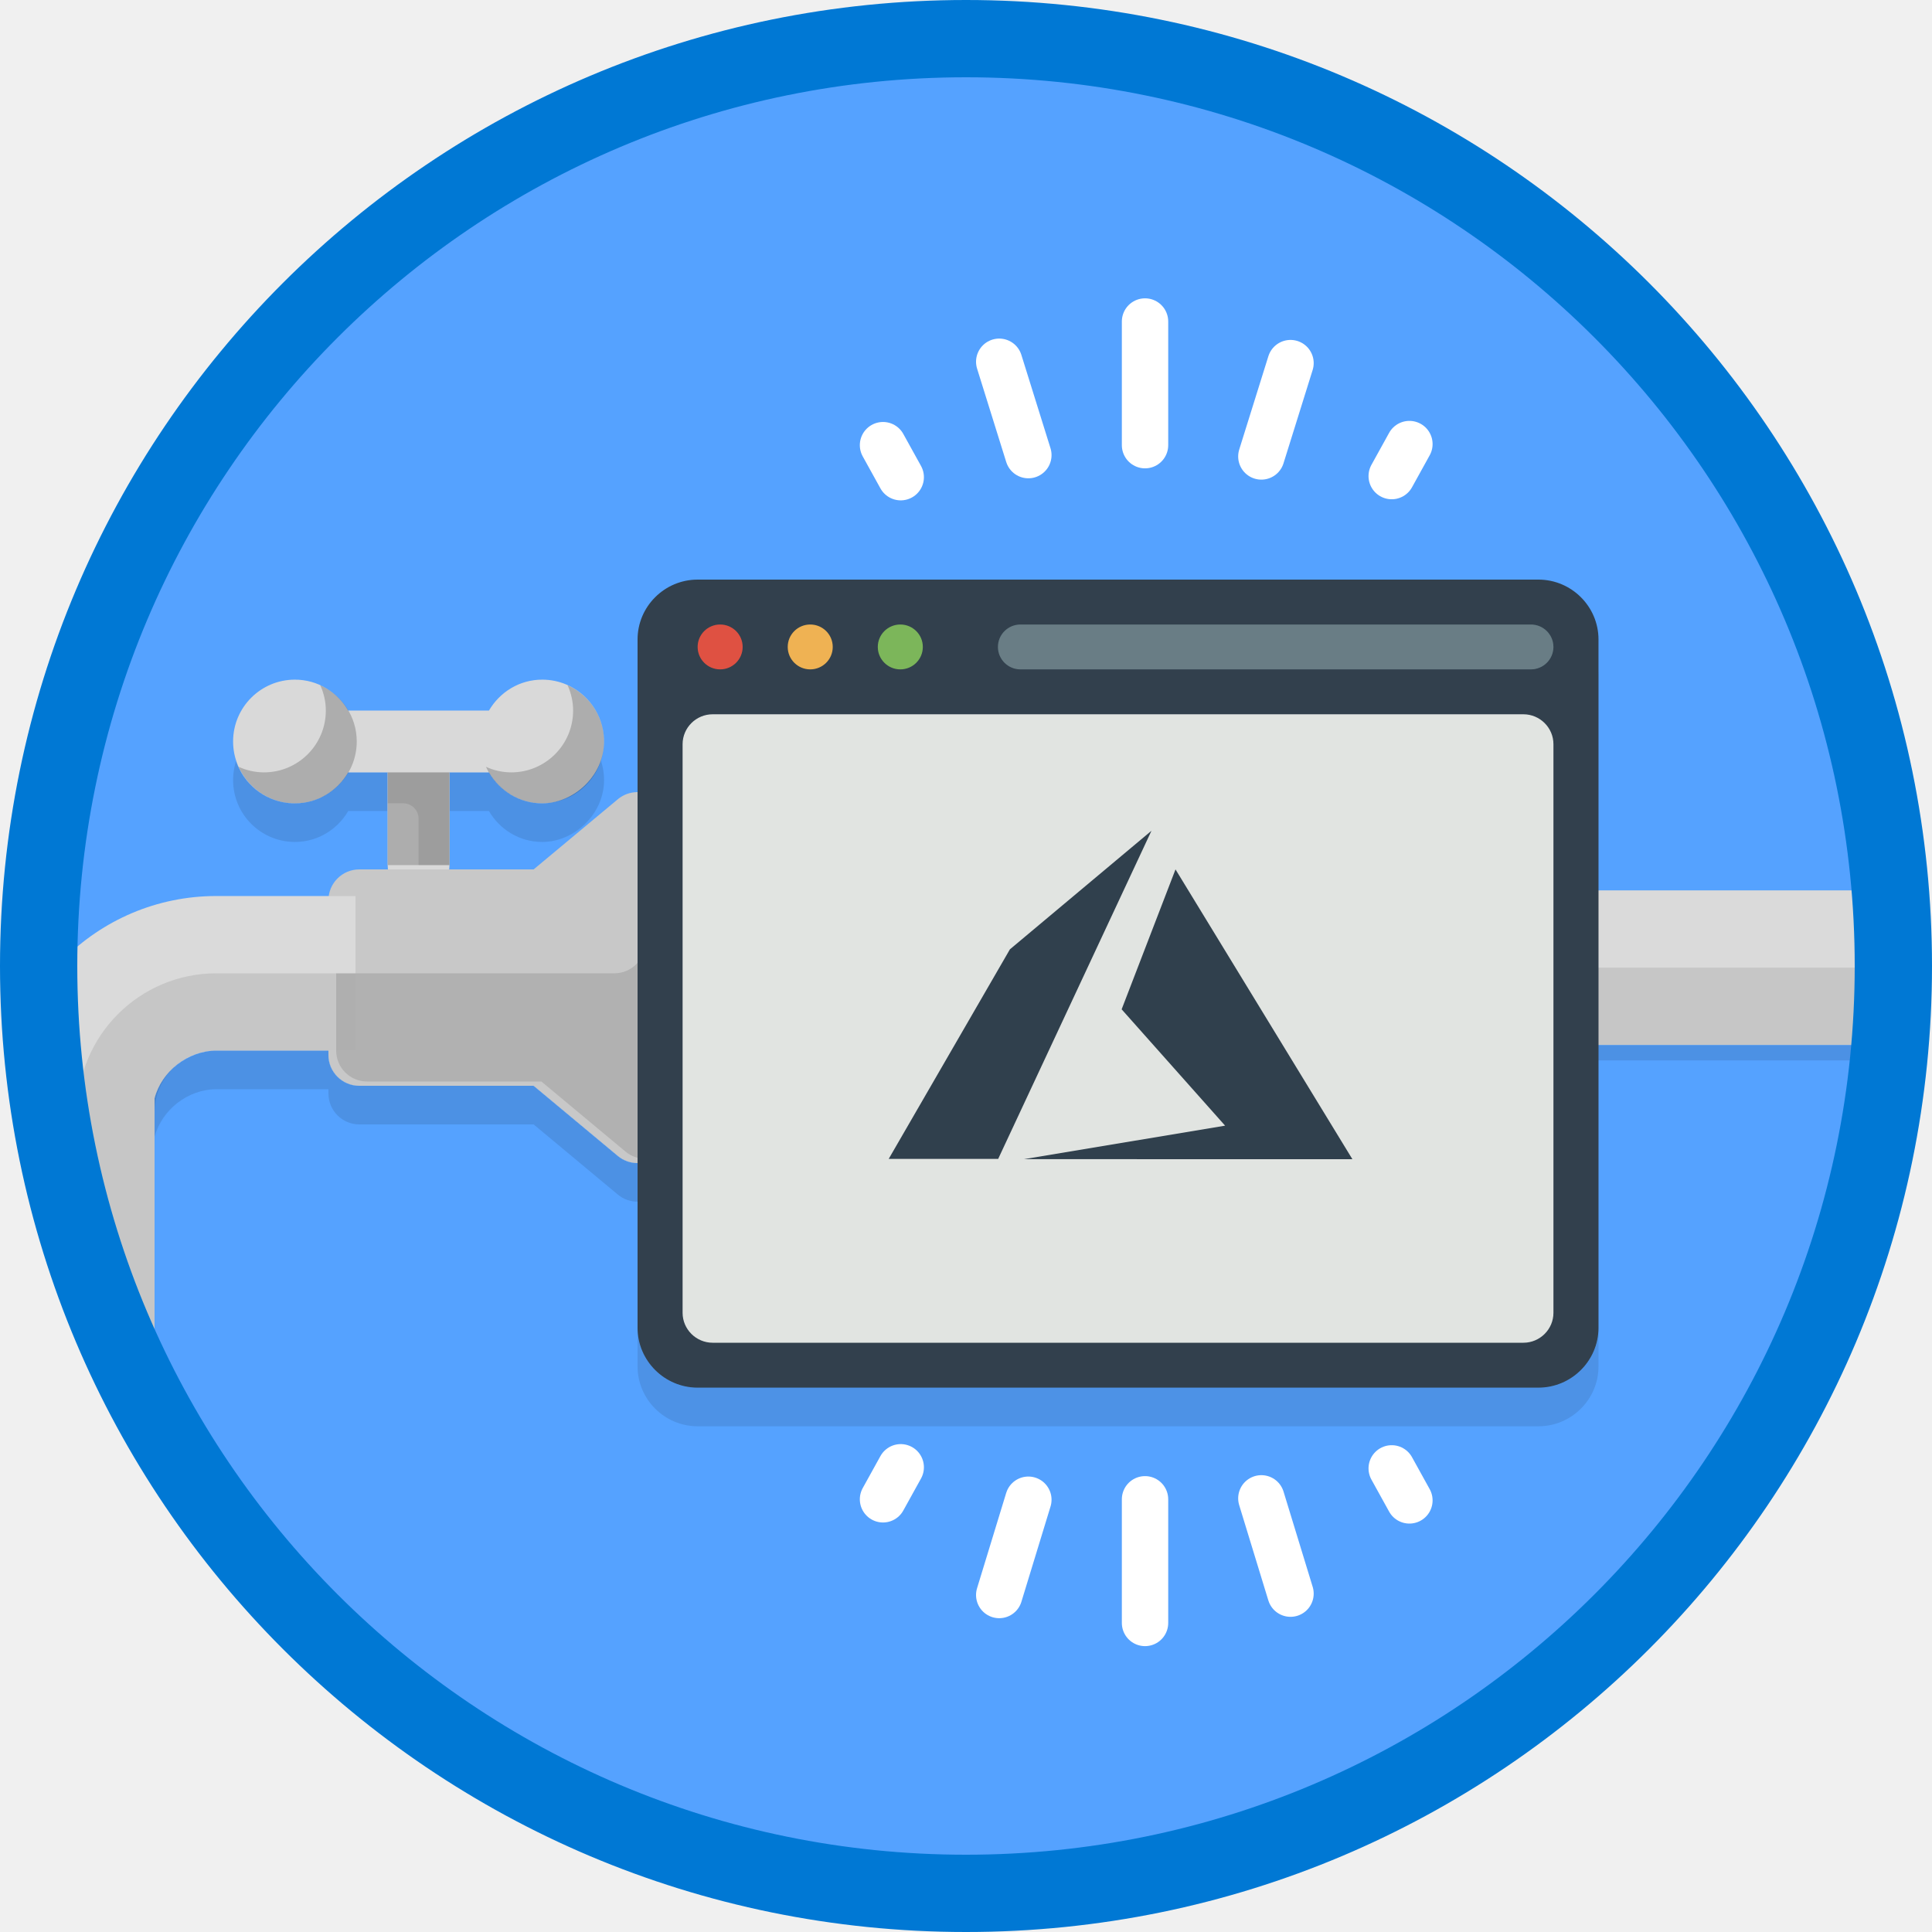
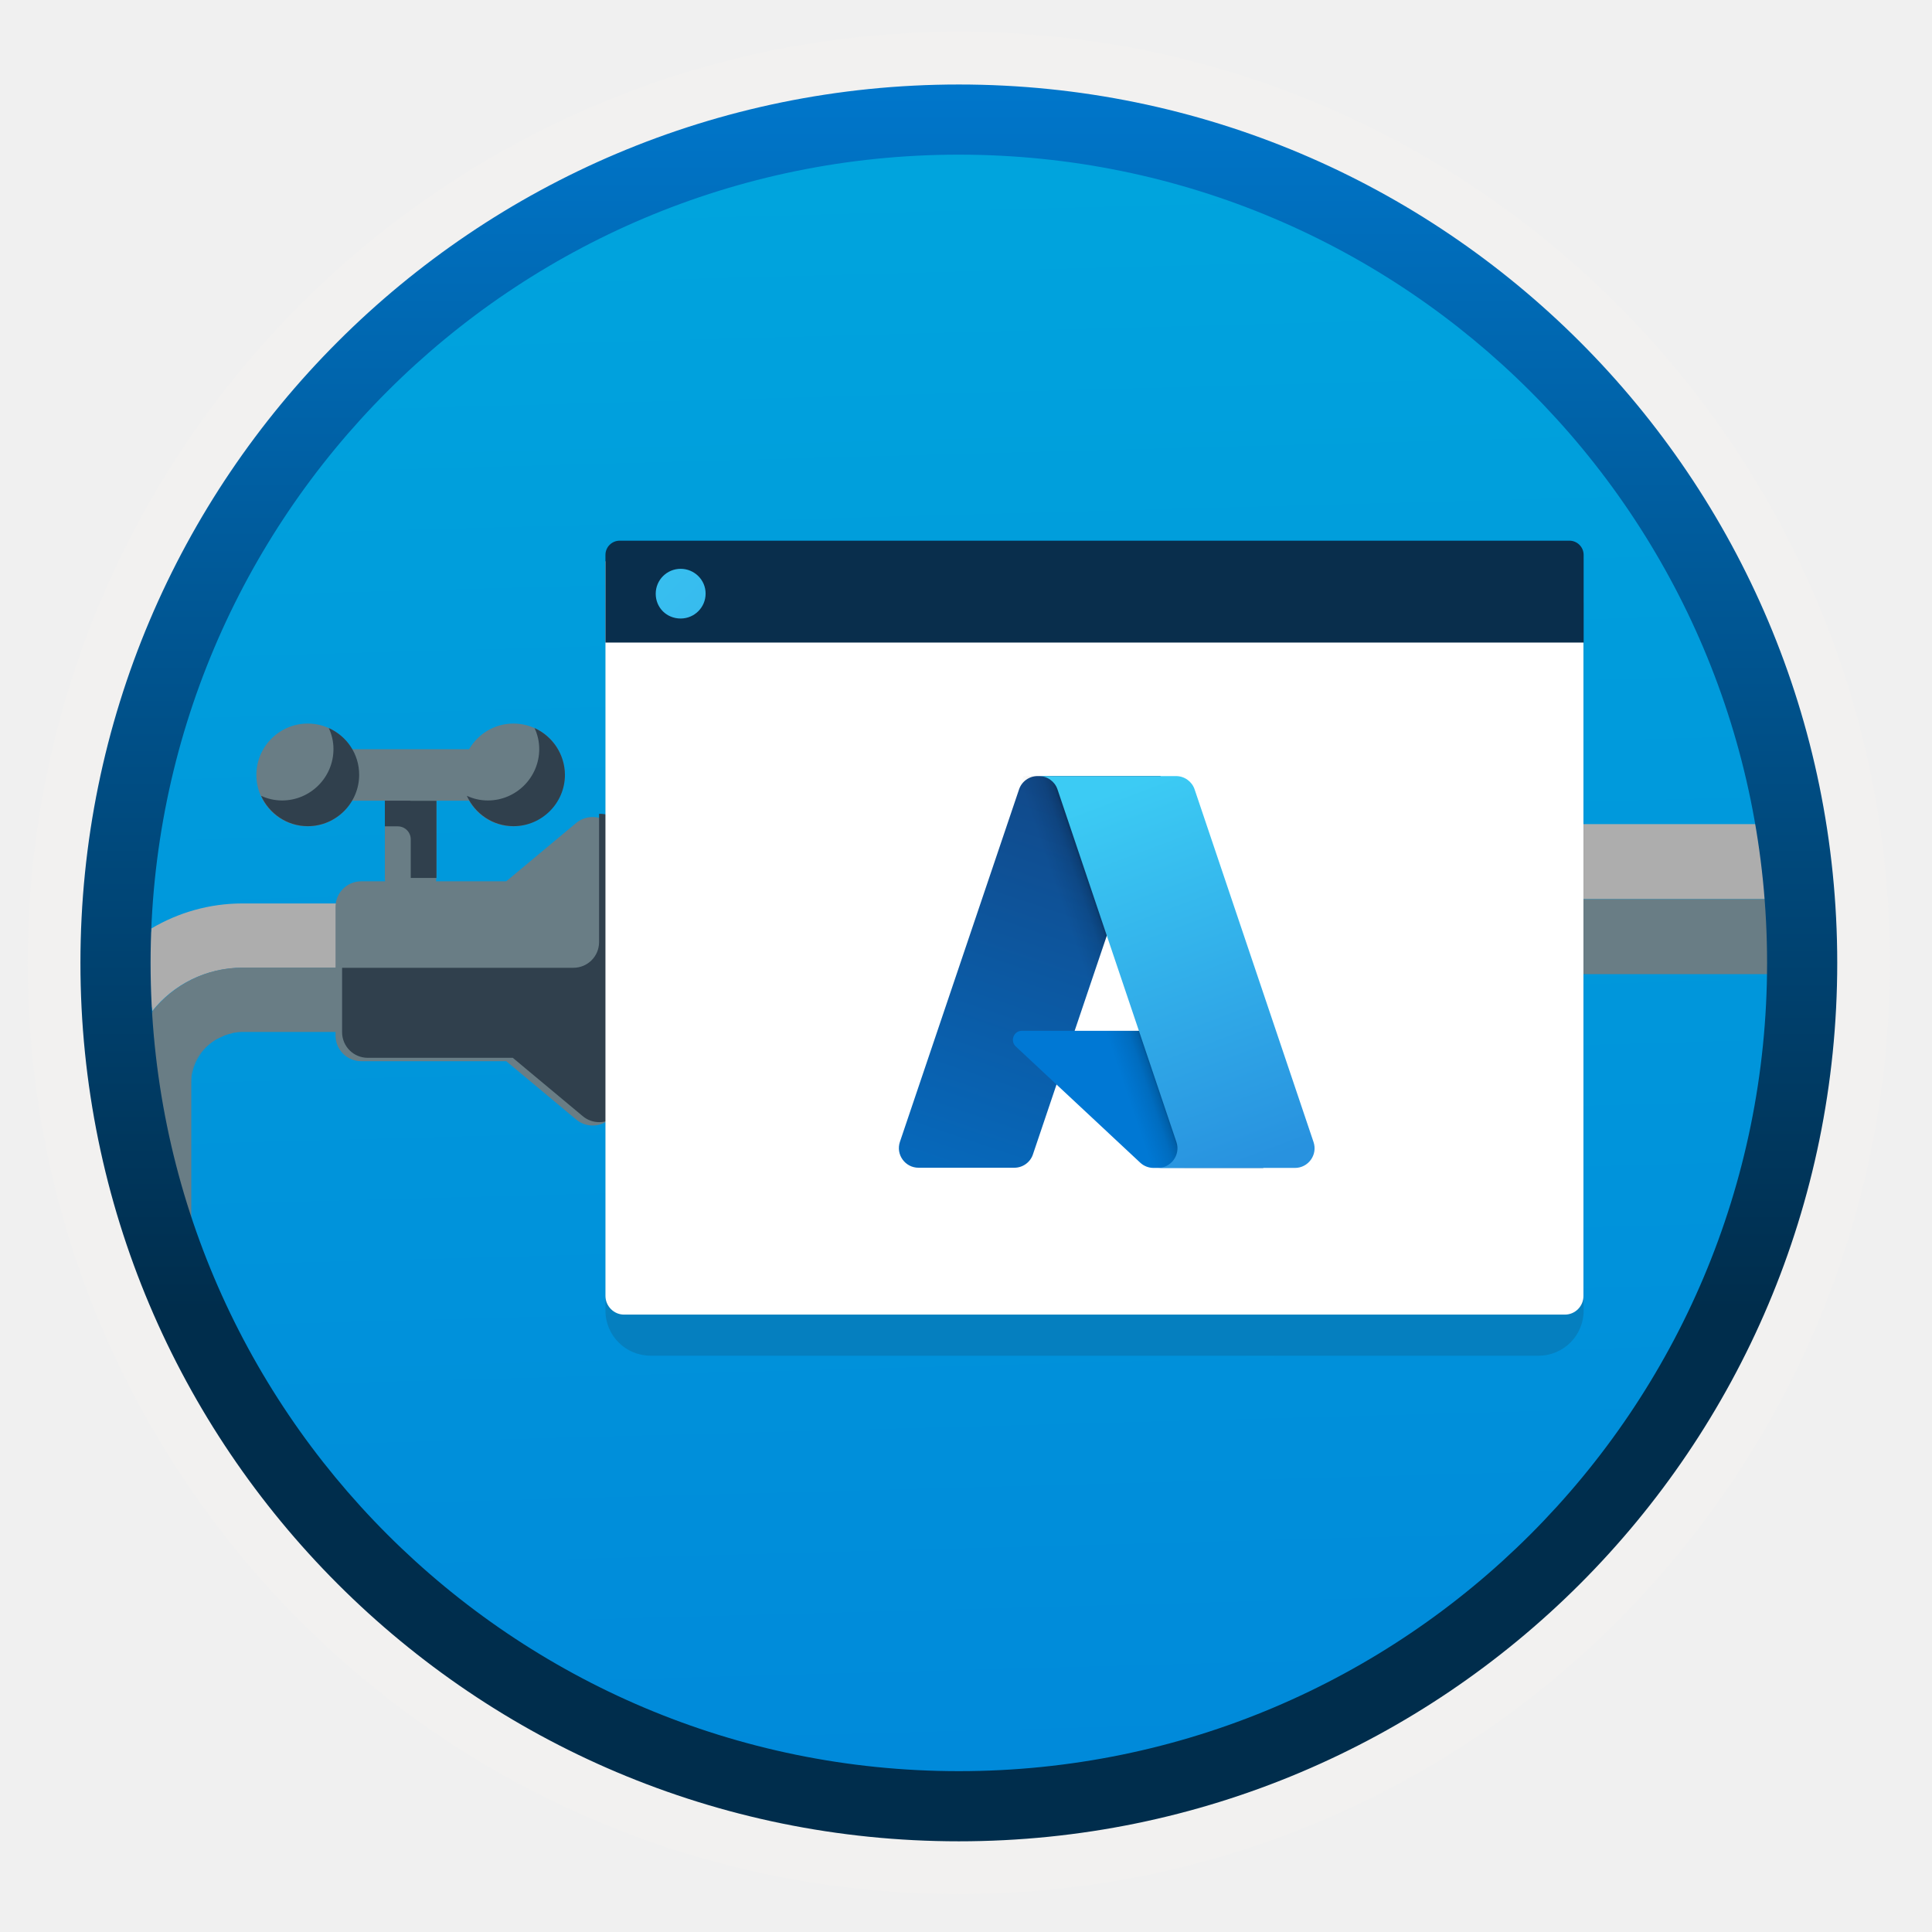
- <svg xmlns="http://www.w3.org/2000/svg" xmlns:xlink="http://www.w3.org/1999/xlink" width="100px" height="100px" viewBox="0 0 100 100" version="1.1">
+ <svg xmlns="http://www.w3.org/2000/svg" width="103" height="103" viewBox="0 0 103 103" fill="none">
+   <path d="M51.118 98.575C25.268 98.575 4.308 77.625 4.308 51.765C4.308 25.905 25.268 4.955 51.118 4.955C76.968 4.955 97.928 25.915 97.928 51.765C97.928 77.615 76.968 98.575 51.118 98.575Z" fill="url(#paint0_linear)" />
+   <path fill-rule="evenodd" clip-rule="evenodd" d="M97.018 51.335C97.018 76.685 76.468 97.235 51.118 97.235C25.768 97.235 5.218 76.685 5.218 51.335C5.218 25.985 25.768 5.435 51.118 5.435C76.468 5.435 97.018 25.985 97.018 51.335ZM51.118 1.695C78.538 1.695 100.758 23.915 100.758 51.335C100.758 78.755 78.528 100.975 51.118 100.975C23.698 100.975 1.478 78.745 1.478 51.335C1.478 23.915 23.698 1.695 51.118 1.695Z" fill="#F2F1F0" />
+   <path d="M71.228 43.935V47.935H95.238C95.128 46.585 94.968 45.245 94.738 43.935H71.228Z" fill="#ADADAD" />
+   <path d="M71.228 51.935H95.368C95.368 51.735 95.388 51.535 95.388 51.335C95.388 50.185 95.328 49.055 95.238 47.935H71.228V51.935Z" fill="#697D85" />
+   <path d="M11.488 55.435C11.428 55.475 11.368 55.505 11.318 55.545C11.378 55.505 11.438 55.465 11.488 55.435Z" fill="#ADADAD" />
+   <path d="M12.928 51.595H19.098V48.165H12.928C11.158 48.165 9.498 48.655 8.078 49.495C8.048 50.105 7.118 51.395 7.118 52.015C7.118 52.885 8.068 53.055 8.118 53.905C9.238 52.495 10.978 51.595 12.928 51.595Z" fill="#ADADAD" />
+   <path d="M11.958 55.205C11.868 55.235 11.788 55.275 11.698 55.325C11.778 55.275 11.868 55.235 11.958 55.205Z" fill="#ADADAD" />
+   <path d="M12.428 55.065C12.338 55.085 12.258 55.105 12.168 55.135C12.248 55.115 12.338 55.085 12.428 55.065Z" fill="#ADADAD" />
+   <path d="M10.188 57.125V57.755C10.188 56.845 10.638 56.045 11.328 55.545C10.768 55.935 10.348 56.495 10.188 57.125Z" fill="#697D85" />
+   <path d="M12.928 55.015C12.758 55.015 12.588 55.035 12.428 55.065C12.588 55.035 12.758 55.015 12.928 55.015Z" fill="#697D85" />
+   <path d="M11.698 55.325C11.628 55.365 11.558 55.395 11.488 55.435C11.558 55.395 11.628 55.355 11.698 55.325Z" fill="#697D85" />
+   <path d="M12.168 55.135C12.098 55.155 12.028 55.175 11.958 55.205C12.028 55.175 12.098 55.155 12.168 55.135Z" fill="#697D85" />
+   <path d="M10.188 57.125C10.358 56.485 10.778 55.925 11.328 55.545C11.388 55.505 11.438 55.465 11.498 55.435C11.568 55.395 11.638 55.355 11.708 55.325C11.788 55.285 11.878 55.245 11.968 55.205C12.038 55.175 12.108 55.165 12.178 55.135C12.258 55.115 12.348 55.085 12.438 55.065C12.598 55.035 12.768 55.015 12.938 55.015H19.108V51.585H12.938C10.988 51.585 9.258 52.495 8.128 53.905C7.368 58.295 9.068 63.295 10.198 66.755V57.755V57.125H10.188Z" fill="#697D85" />
+   <path fill-rule="evenodd" clip-rule="evenodd" d="M27.368 38.575C26.358 38.575 25.478 39.135 25.008 39.945H18.768C18.298 39.125 17.418 38.575 16.408 38.575C14.898 38.575 13.668 39.805 13.668 41.315C13.668 42.825 14.898 44.055 16.408 44.055C17.418 44.055 18.298 43.495 18.768 42.685H20.518V46.795C20.518 47.555 21.128 48.165 21.888 48.165C22.648 48.165 23.258 47.555 23.258 46.795V42.685H25.008C25.478 43.505 26.358 44.055 27.368 44.055C28.778 44.055 30.108 42.825 30.108 41.315C30.108 39.795 28.888 38.575 27.368 38.575Z" fill="#697D85" />
+   <path fill-rule="evenodd" clip-rule="evenodd" d="M20.518 46.795H23.258V42.685H20.518V46.795Z" fill="#697D85" />
+   <path fill-rule="evenodd" clip-rule="evenodd" d="M21.888 42.685H20.518V44.055H21.208C21.588 44.055 21.898 44.365 21.898 44.745V46.805H23.268V42.695H21.888V42.685Z" fill="#30404D" />
+   <path fill-rule="evenodd" clip-rule="evenodd" d="M28.498 38.815C28.658 39.155 28.748 39.535 28.748 39.935C28.748 41.445 27.518 42.675 26.008 42.675C25.608 42.675 25.228 42.585 24.888 42.425C25.318 43.375 26.268 44.045 27.378 44.045C28.888 44.045 30.118 42.815 30.118 41.305C30.108 40.195 29.448 39.245 28.498 38.815Z" fill="#30404D" />
+   <path fill-rule="evenodd" clip-rule="evenodd" d="M17.528 38.815C17.688 39.155 17.778 39.535 17.778 39.935C17.778 41.445 16.548 42.675 15.038 42.675C14.638 42.675 14.258 42.585 13.918 42.425C14.348 43.375 15.298 44.045 16.408 44.045C17.918 44.045 19.148 42.815 19.148 41.305C19.148 40.195 18.488 39.245 17.528 38.815Z" fill="#30404D" />
+   <path fill-rule="evenodd" clip-rule="evenodd" d="M32.178 43.685C31.698 43.465 31.128 43.535 30.718 43.875L26.988 46.985H19.258C18.498 46.985 17.888 47.595 17.888 48.355V55.205C17.888 55.965 18.498 56.575 19.258 56.575H26.988L30.718 59.685C30.968 59.895 31.278 60.005 31.598 60.005C31.798 60.005 31.998 59.965 32.178 59.875C32.658 59.645 32.968 59.165 32.968 58.635V44.935C32.968 44.395 32.658 43.915 32.178 43.685Z" fill="#697D85" />
+   <path fill-rule="evenodd" clip-rule="evenodd" d="M32.518 43.495C32.328 43.405 32.138 43.385 31.938 43.385V50.225C31.938 50.985 31.328 51.595 30.568 51.595H18.238V55.025C18.238 55.785 18.848 56.395 19.608 56.395H27.338L31.068 59.505C31.318 59.715 31.628 59.825 31.948 59.825C32.148 59.825 32.348 59.785 32.528 59.695C33.008 59.465 33.318 58.985 33.318 58.455V44.735C33.308 44.205 33.008 43.725 32.518 43.495Z" fill="#30404D" />
+   <path opacity="0.15" d="M34.678 72.275H82.028C83.358 72.275 84.428 71.195 84.428 69.875V32.115H32.278V69.875C32.278 71.205 33.358 72.275 34.678 72.275Z" fill="#1F1D20" />
+   <path d="M33.268 70.085H83.428C83.978 70.085 84.418 69.635 84.418 69.095V29.925H32.278V69.085C32.278 69.635 32.728 70.085 33.268 70.085Z" fill="white" />
+   <path d="M32.278 34.255H84.428V29.585C84.428 29.165 84.088 28.825 83.668 28.825H33.038C32.618 28.825 32.278 29.165 32.278 29.585V34.255V34.255Z" fill="#092E4C" />
+   <path d="M36.288 32.975C37.018 32.975 37.618 32.385 37.618 31.645C37.618 30.905 37.008 30.325 36.288 30.325C35.558 30.325 34.958 30.915 34.958 31.655C34.958 32.395 35.538 32.975 36.288 32.975Z" fill="url(#paint1_linear)" />
+   <path d="M54.328 42.085C54.468 41.665 54.867 41.375 55.318 41.375H61.877L55.068 61.545C54.928 61.965 54.528 62.255 54.078 62.255H48.968C48.258 62.255 47.748 61.555 47.977 60.875L54.328 42.085Z" fill="url(#paint2_linear)" />
+   <path d="M64.818 54.955H54.478C54.048 54.955 53.838 55.485 54.148 55.785L60.788 61.985C60.978 62.165 61.238 62.265 61.498 62.265H67.348L64.818 54.955Z" fill="#0078D4" />
+   <path d="M61.878 41.375H54.568L47.518 62.265H54.828L56.328 57.815L61.088 62.265H67.358L64.818 54.955H57.298L61.878 41.375Z" fill="url(#paint3_linear)" />
+   <path d="M63.688 42.085C63.548 41.665 63.148 41.375 62.698 41.375H55.358H55.388C55.838 41.375 56.238 41.665 56.378 42.085L62.718 60.885C62.948 61.565 62.438 62.265 61.728 62.265H61.618H69.038C69.748 62.265 70.258 61.565 70.028 60.885L63.688 42.085Z" fill="url(#paint4_linear)" />
+   <path fill-rule="evenodd" clip-rule="evenodd" d="M94.208 51.335C94.208 75.135 74.918 94.425 51.118 94.425C27.318 94.425 8.028 75.135 8.028 51.335C8.028 27.535 27.318 8.245 51.118 8.245C74.918 8.245 94.208 27.535 94.208 51.335ZM51.118 4.505C76.978 4.505 97.948 25.475 97.948 51.335C97.948 77.195 76.978 98.165 51.118 98.165C25.258 98.165 4.288 77.195 4.288 51.335C4.288 25.475 25.248 4.505 51.118 4.505Z" fill="url(#paint5_linear)" />
  <defs>
-     <rect id="path-1" x="0" y="0" width="96" height="96" rx="48" />
-     <filter x="-9.8%" y="-44.4%" width="119.5%" height="188.9%" filterUnits="objectBoundingBox" id="filter-3">
-       <feOffset dx="0" dy="2" in="SourceAlpha" result="shadowOffsetOuter1" />
-       <feColorMatrix values="0 0 0 0 0   0 0 0 0 0   0 0 0 0 0  0 0 0 0.104 0" type="matrix" in="shadowOffsetOuter1" result="shadowMatrixOuter1" />
-       <feMerge>
-         <feMergeNode in="shadowMatrixOuter1" />
-         <feMergeNode in="SourceGraphic" />
-       </feMerge>
-     </filter>
-     <filter x="-11.4%" y="-6.1%" width="122.9%" height="112.1%" filterUnits="objectBoundingBox" id="filter-4">
-       <feOffset dx="0" dy="2" in="SourceAlpha" result="shadowOffsetOuter1" />
-       <feColorMatrix values="0 0 0 0 0   0 0 0 0 0   0 0 0 0 0  0 0 0 0.104 0" type="matrix" in="shadowOffsetOuter1" result="shadowMatrixOuter1" />
-       <feMerge>
-         <feMergeNode in="shadowMatrixOuter1" />
-         <feMergeNode in="SourceGraphic" />
-       </feMerge>
-     </filter>
-     <filter x="-8.0%" y="-9.5%" width="116.0%" height="119.0%" filterUnits="objectBoundingBox" id="filter-5">
-       <feOffset dx="0" dy="2" in="SourceAlpha" result="shadowOffsetOuter1" />
-       <feColorMatrix values="0 0 0 0 0   0 0 0 0 0   0 0 0 0 0  0 0 0 0.098 0" type="matrix" in="shadowOffsetOuter1" result="shadowMatrixOuter1" />
-       <feMerge>
-         <feMergeNode in="shadowMatrixOuter1" />
-         <feMergeNode in="SourceGraphic" />
-       </feMerge>
-     </filter>
+     <linearGradient id="paint0_linear" x1="49.347" y1="-13.033" x2="53.33" y2="132.735" gradientUnits="userSpaceOnUse">
+       <stop stop-color="#00ABDE" />
+       <stop offset="1" stop-color="#007ED8" />
+     </linearGradient>
+     <linearGradient id="paint1_linear" x1="27.953" y1="23.811" x2="61.685" y2="55.559" gradientUnits="userSpaceOnUse">
+       <stop stop-color="#3CCBF4" />
+       <stop offset="1" stop-color="#2892DF" />
+     </linearGradient>
+     <linearGradient id="paint2_linear" x1="57.709" y1="42.927" x2="50.897" y2="63.05" gradientUnits="userSpaceOnUse">
+       <stop stop-color="#114A8B" />
+       <stop offset="1" stop-color="#0669BC" />
+     </linearGradient>
+     <linearGradient id="paint3_linear" x1="59.787" y1="52.223" x2="58.172" y2="52.773" gradientUnits="userSpaceOnUse">
+       <stop stop-opacity="0.3" />
+       <stop offset="0.071" stop-opacity="0.2" />
+       <stop offset="0.321" stop-opacity="0.1" />
+       <stop offset="0.623" stop-opacity="0.05" />
+       <stop offset="1" stop-opacity="0" />
+     </linearGradient>
+     <linearGradient id="paint4_linear" x1="58.958" y1="42.34" x2="66.435" y2="62.26" gradientUnits="userSpaceOnUse">
+       <stop stop-color="#3CCBF4" />
+       <stop offset="1" stop-color="#2892DF" />
+     </linearGradient>
+     <linearGradient id="paint5_linear" x1="51.118" y1="-2.157" x2="51.118" y2="99.607" gradientUnits="userSpaceOnUse">
+       <stop stop-color="#007ED8" />
+       <stop offset="0.707" stop-color="#002D4C" />
+     </linearGradient>
  </defs>
-   <g id="Badges" stroke="none" stroke-width="1" fill="none" fill-rule="evenodd">
-     <g id="Build-applications-with-Azure-DevOps-1" transform="translate(-50, -260)">
-       <g id="Build-applications-with-Azure-DevOps/build-applications-with-azure-pipelines" transform="translate(50, 260)">
-         <g id="Mask" transform="translate(2, 2)">
-           <mask id="mask-2" fill="white">
-             <use xlink:href="#path-1" />
-           </mask>
-           <use id="BG" fill="#55A2FF" xlink:href="#path-1" />
-           <g id="Pipe" filter="url(#filter-3)" mask="url(#mask-2)">
-             <g transform="translate(70, 44)">
-               <polygon id="Fill-68" fill="#DADADA" points="0.362 8.085 40.362 8.085 40.362 0.085 0.362 0.085" />
-               <polygon id="Fill-69" fill-opacity="0.09" fill="#000000" points="0.362 8.085 40.362 8.085 40.362 4.085 0.362 4.085" />
-             </g>
-           </g>
-           <g id="sparks" mask="url(#mask-2)" stroke-linecap="round">
-             <g transform="translate(57, 48) rotate(-90) translate(-57, -48) translate(22, 33)">
-               <g id="Group" transform="translate(5.331583, 15.11862) rotate(-90) translate(-5.331583, -15.11862) translate(-9.168417, 10.11862)">
-                 <path d="M14.352,7.065 L14.352,0.665" id="Line" stroke="#FFFFFF" stroke-width="2.4" />
-                 <path d="M26.997,8.722 L27.914,7.065" id="Line-Copy-2" stroke="#FFFFFF" stroke-width="2.4" />
-                 <path d="M0.668,8.722 L1.584,7.065" id="Line-Copy-3" stroke="#FFFFFF" stroke-width="2.4" transform="translate(1.186303, 7.865179) scale(1, -1) translate(-1.186303, -7.865179) " />
-                 <path d="M8.331,7.114 L6.822,2.182 L8.331,7.114 Z" id="Line" stroke="#FFFFFF" stroke-width="2.4" stroke-linejoin="round" />
-                 <path d="M21.899,2.111 L20.391,7.043 L21.899,2.111 Z" id="Line-Copy" stroke="#FFFFFF" stroke-width="2.4" stroke-linejoin="round" />
-               </g>
-               <g id="Group-Copy" transform="translate(64.02353, 15.11862) scale(-1, 1) rotate(-90) translate(-64.02353, -15.11862) translate(49.52353, 10.11862)">
-                 <path d="M14.352,7.065 L14.352,0.665" id="Line" stroke="#FFFFFF" stroke-width="2.4" />
-                 <path d="M26.997,8.722 L27.914,7.065" id="Line-Copy-2" stroke="#FFFFFF" stroke-width="2.4" />
-                 <path d="M0.668,8.722 L1.584,7.065" id="Line-Copy-3" stroke="#FFFFFF" stroke-width="2.4" transform="translate(1.186303, 7.865179) scale(1, -1) translate(-1.186303, -7.865179) " />
-                 <path d="M8.331,7.649 L6.822,2.818 L8.331,7.649 Z" id="Line" stroke="#FFFFFF" stroke-width="2.4" stroke-linejoin="round" />
-                 <path d="M21.899,2.748 L20.391,7.58 L21.899,2.748 Z" id="Line-Copy" stroke="#FFFFFF" stroke-width="2.4" stroke-linejoin="round" />
-               </g>
-             </g>
-           </g>
-           <g id="Knob-Pipe" filter="url(#filter-4)" mask="url(#mask-2)">
-             <g transform="translate(-2, 33)">
-               <g id="Group-4" stroke-width="1" fill="none" transform="translate(11.67579, 0.178156)">
-                 <path d="M16.389,0 C15.208,0 14.188,0.648 13.633,1.6 L6.345,1.6 C5.791,0.648 4.771,0 3.589,0 C1.822,0 0.389,1.433 0.389,3.2 C0.389,4.967 1.822,6.4 3.589,6.4 C4.771,6.4 5.791,5.752 6.345,4.8 L8.389,4.8 L8.389,9.6 C8.389,10.483 9.105,11.2 9.989,11.2 C10.872,11.2 11.589,10.483 11.589,9.6 L11.589,4.8 L13.633,4.8 C14.188,5.752 15.208,6.4 16.389,6.4 C18.033,6.4 19.589,4.967 19.589,3.2 C19.589,1.433 18.156,0 16.389,0" id="Fill-64" fill="#D9D9D9" />
-                 <polygon id="Fill-66" fill="#ADADAD" points="8.389 9.6 11.589 9.6 11.589 4.8 8.389 4.8" />
-                 <path d="M9.989,4.8 L8.389,4.8 L8.389,6.4 L9.189,6.4 C9.631,6.4 9.989,6.758 9.989,7.2 L9.989,9.6 L11.589,9.6 L11.589,4.8 L9.989,4.8" id="Fill-67" fill-opacity="0.09" fill="#000000" />
-                 <path d="M17.701,0.288 C17.883,0.689 17.989,1.131 17.989,1.6 C17.989,3.367 16.556,4.8 14.789,4.8 C14.32,4.8 13.878,4.694 13.477,4.512 C13.979,5.623 15.091,6.4 16.389,6.4 C18.156,6.4 19.589,4.967 19.589,3.2 C19.589,1.902 18.812,0.79 17.701,0.288" id="Fill-70" fill-opacity="0.204" fill="#000000" />
-                 <path d="M4.901,0.288 C5.083,0.689 5.189,1.131 5.189,1.6 C5.189,3.367 3.756,4.8 1.989,4.8 C1.52,4.8 1.078,4.694 0.677,4.512 C1.179,5.623 2.291,6.4 3.589,6.4 C5.356,6.4 6.789,4.967 6.789,3.2 C6.789,1.902 6.012,0.79 4.901,0.288" id="Fill-71" fill-opacity="0.204" fill="#000000" />
-               </g>
-               <path d="M33.678,6.15 C33.116,5.888 32.451,5.973 31.976,6.371 L27.621,10 L18.6,10 C17.716,10 17,10.716 17,11.6 L17,19.6 C17,20.484 17.716,21.2 18.6,21.2 L27.621,21.2 L31.976,24.828 C32.269,25.073 32.633,25.2 33,25.2 C33.23,25.2 33.462,25.15 33.678,25.048 C34.241,24.785 34.6,24.22 34.6,23.6 L34.6,7.6 C34.6,6.979 34.241,6.414 33.678,6.15" id="Fill-65" fill="#C8C8C8" />
-               <path d="M7.28306304e-13,22.578 L7.28306304e-13,65.498 L8,65.498 L8,21.845 C8.357,20.467 9.71,19.378 11.2,19.378 L18.4,19.378 L18.4,11.378 L11.2,11.378 C5.014,11.378 7.28306304e-13,16.393 7.28306304e-13,22.578 Z" id="Fill-68" fill="#DADADA" />
-               <path d="M4,22.578 L4,65.498 L8,65.498 L8,22.578 C8,20.811 9.433,19.378 11.2,19.378 L18.4,19.378 L18.4,15.378 L11.2,15.378 C7.223,15.378 4,18.601 4,22.578 Z" id="Fill-69" fill-opacity="0.09" fill="#000000" />
-               <path d="M34.078,5.929 C33.862,5.828 33.63,5.794 33.4,5.794 L33.4,13.778 C33.4,14.662 32.684,15.378 31.8,15.378 L17.4,15.378 L17.4,19.378 C17.4,20.262 18.116,20.978 19,20.978 L28.021,20.978 L32.376,24.607 C32.669,24.852 33.033,24.978 33.4,24.978 C33.63,24.978 33.862,24.929 34.078,24.827 C34.641,24.564 35,23.999 35,23.378 L35,7.378 C35,6.757 34.641,6.193 34.078,5.929" id="Fill-72" fill-opacity="0.116" fill="#000000" />
-             </g>
-           </g>
-           <g id="Browser" mask="url(#mask-2)">
-             <g transform="translate(31, 28)">
-               <g>
-                 <g filter="url(#filter-5)">
-                   <path d="M3.109,41.824 C1.399,41.824 0,40.43 0,38.726 L0,3.098 C0,1.394 1.399,0 3.109,0 L46.629,0 C48.339,0 49.738,1.394 49.738,3.098 L49.738,38.726 C49.738,40.43 48.339,41.824 46.629,41.824 L3.109,41.824" id="Fill-1485" fill="#30404D" />
-                   <path d="M3.886,39.5 C3.031,39.5 2.331,38.803 2.331,37.951 L2.331,8.52 C2.331,7.668 3.031,6.971 3.886,6.971 L45.852,6.971 C46.707,6.971 47.406,7.668 47.406,8.52 L47.406,37.951 C47.406,38.803 46.707,39.5 45.852,39.5 L3.886,39.5" id="Fill-1486" fill="#E1E4E1" />
-                   <path d="M3.109,3.485 C3.109,2.843 3.631,2.324 4.274,2.324 C4.919,2.324 5.44,2.843 5.44,3.485 C5.44,4.127 4.919,4.647 4.274,4.647 C3.631,4.647 3.109,4.127 3.109,3.485" id="Fill-1487" fill="#DF5142" />
-                   <path d="M7.772,3.485 C7.772,2.843 8.294,2.324 8.937,2.324 C9.582,2.324 10.103,2.843 10.103,3.485 C10.103,4.127 9.582,4.647 8.937,4.647 C8.294,4.647 7.772,4.127 7.772,3.485" id="Fill-1488" fill="#EFB252" />
-                   <path d="M12.434,3.485 C12.434,2.843 12.957,2.324 13.6,2.324 C14.244,2.324 14.766,2.843 14.766,3.485 C14.766,4.127 14.244,4.647 13.6,4.647 C12.957,4.647 12.434,4.127 12.434,3.485" id="Fill-1489" fill="#7CB65A" />
-                   <path d="M46.241,4.647 L19.817,4.647 C19.174,4.647 18.652,4.127 18.652,3.485 C18.652,2.844 19.174,2.324 19.817,2.324 L46.241,2.324 C46.884,2.324 47.406,2.844 47.406,3.485 C47.406,4.127 46.884,4.647 46.241,4.647" id="Fill-1490" fill="#697D85" />
-                 </g>
-               </g>
-             </g>
-           </g>
-           <g id="Azure-Logo" mask="url(#mask-2)" fill="#30404D">
-             <g transform="translate(44, 41)" id="Path">
-               <polygon points="7 16.998 24 17 14.844 2 12.056 9.242 17.411 15.264" />
-               <polygon points="6.273 6.137 -7.28306304e-13 16.983 5.658 16.983 5.658 17 13.6 0" />
-             </g>
-           </g>
-         </g>
-         <g id="Azure-Border" stroke="#0078D4" stroke-width="4">
-           <rect x="2" y="2" width="96" height="96" rx="48" />
-         </g>
-       </g>
-     </g>
-   </g>
</svg>
